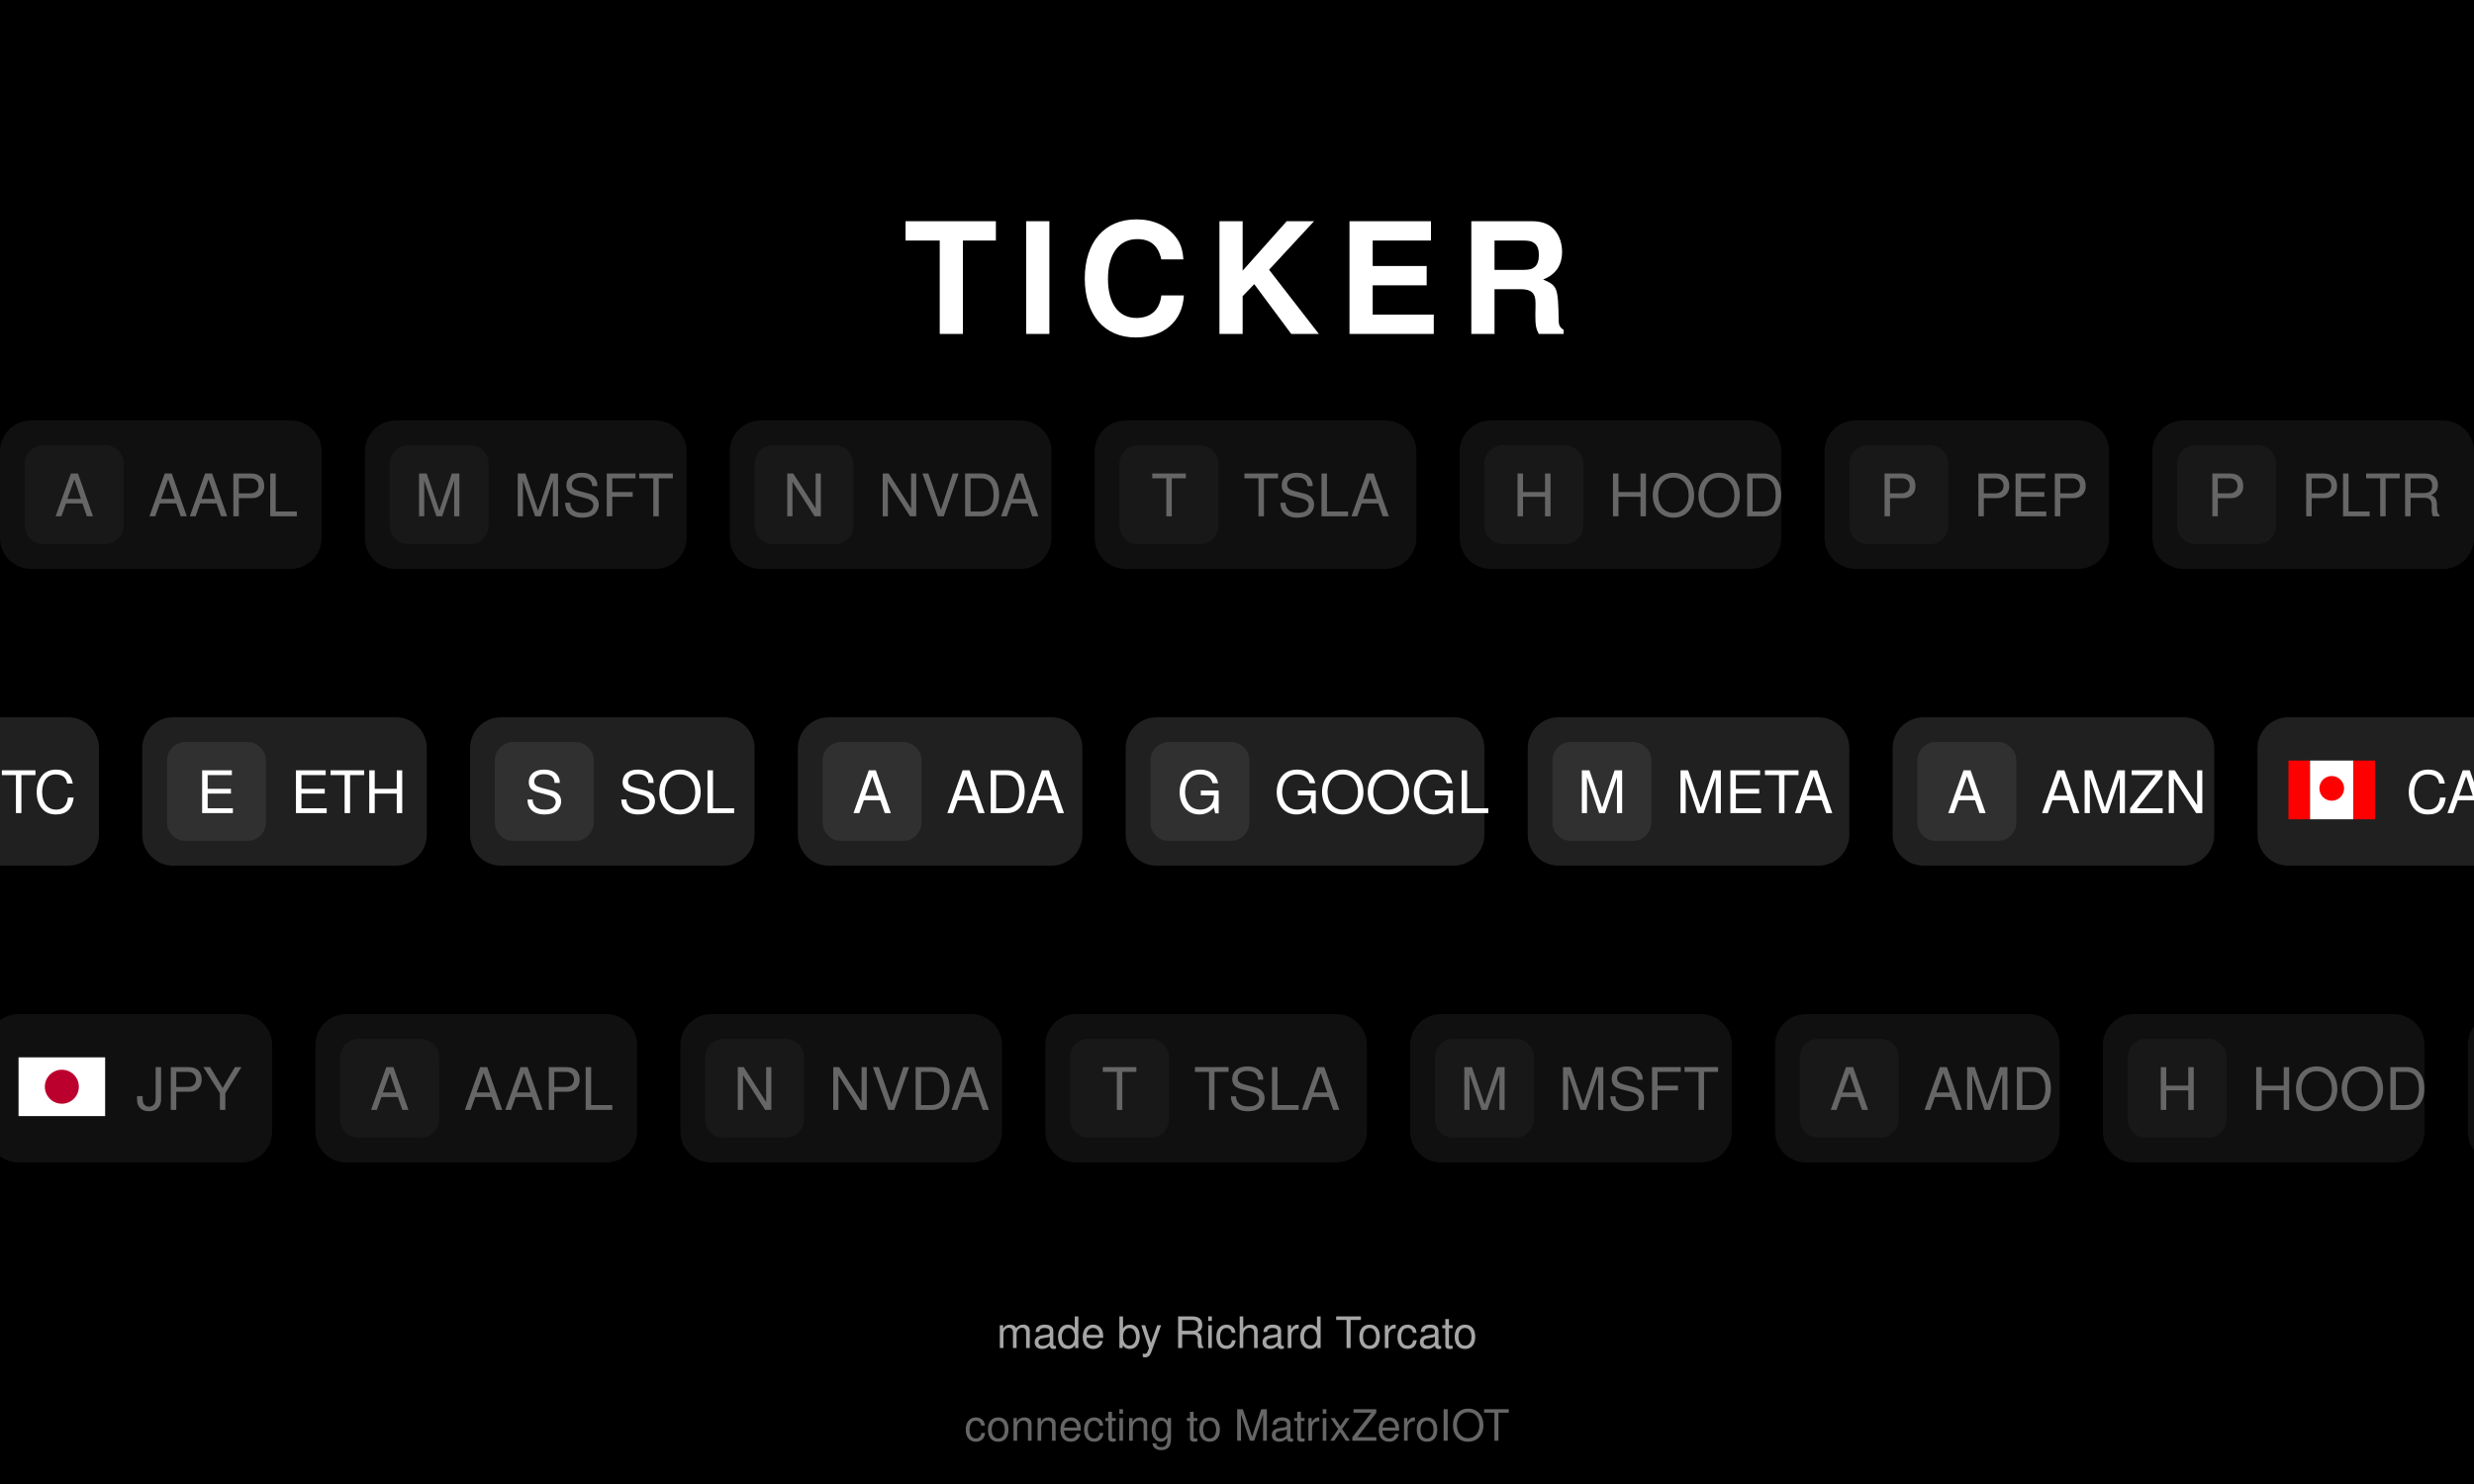
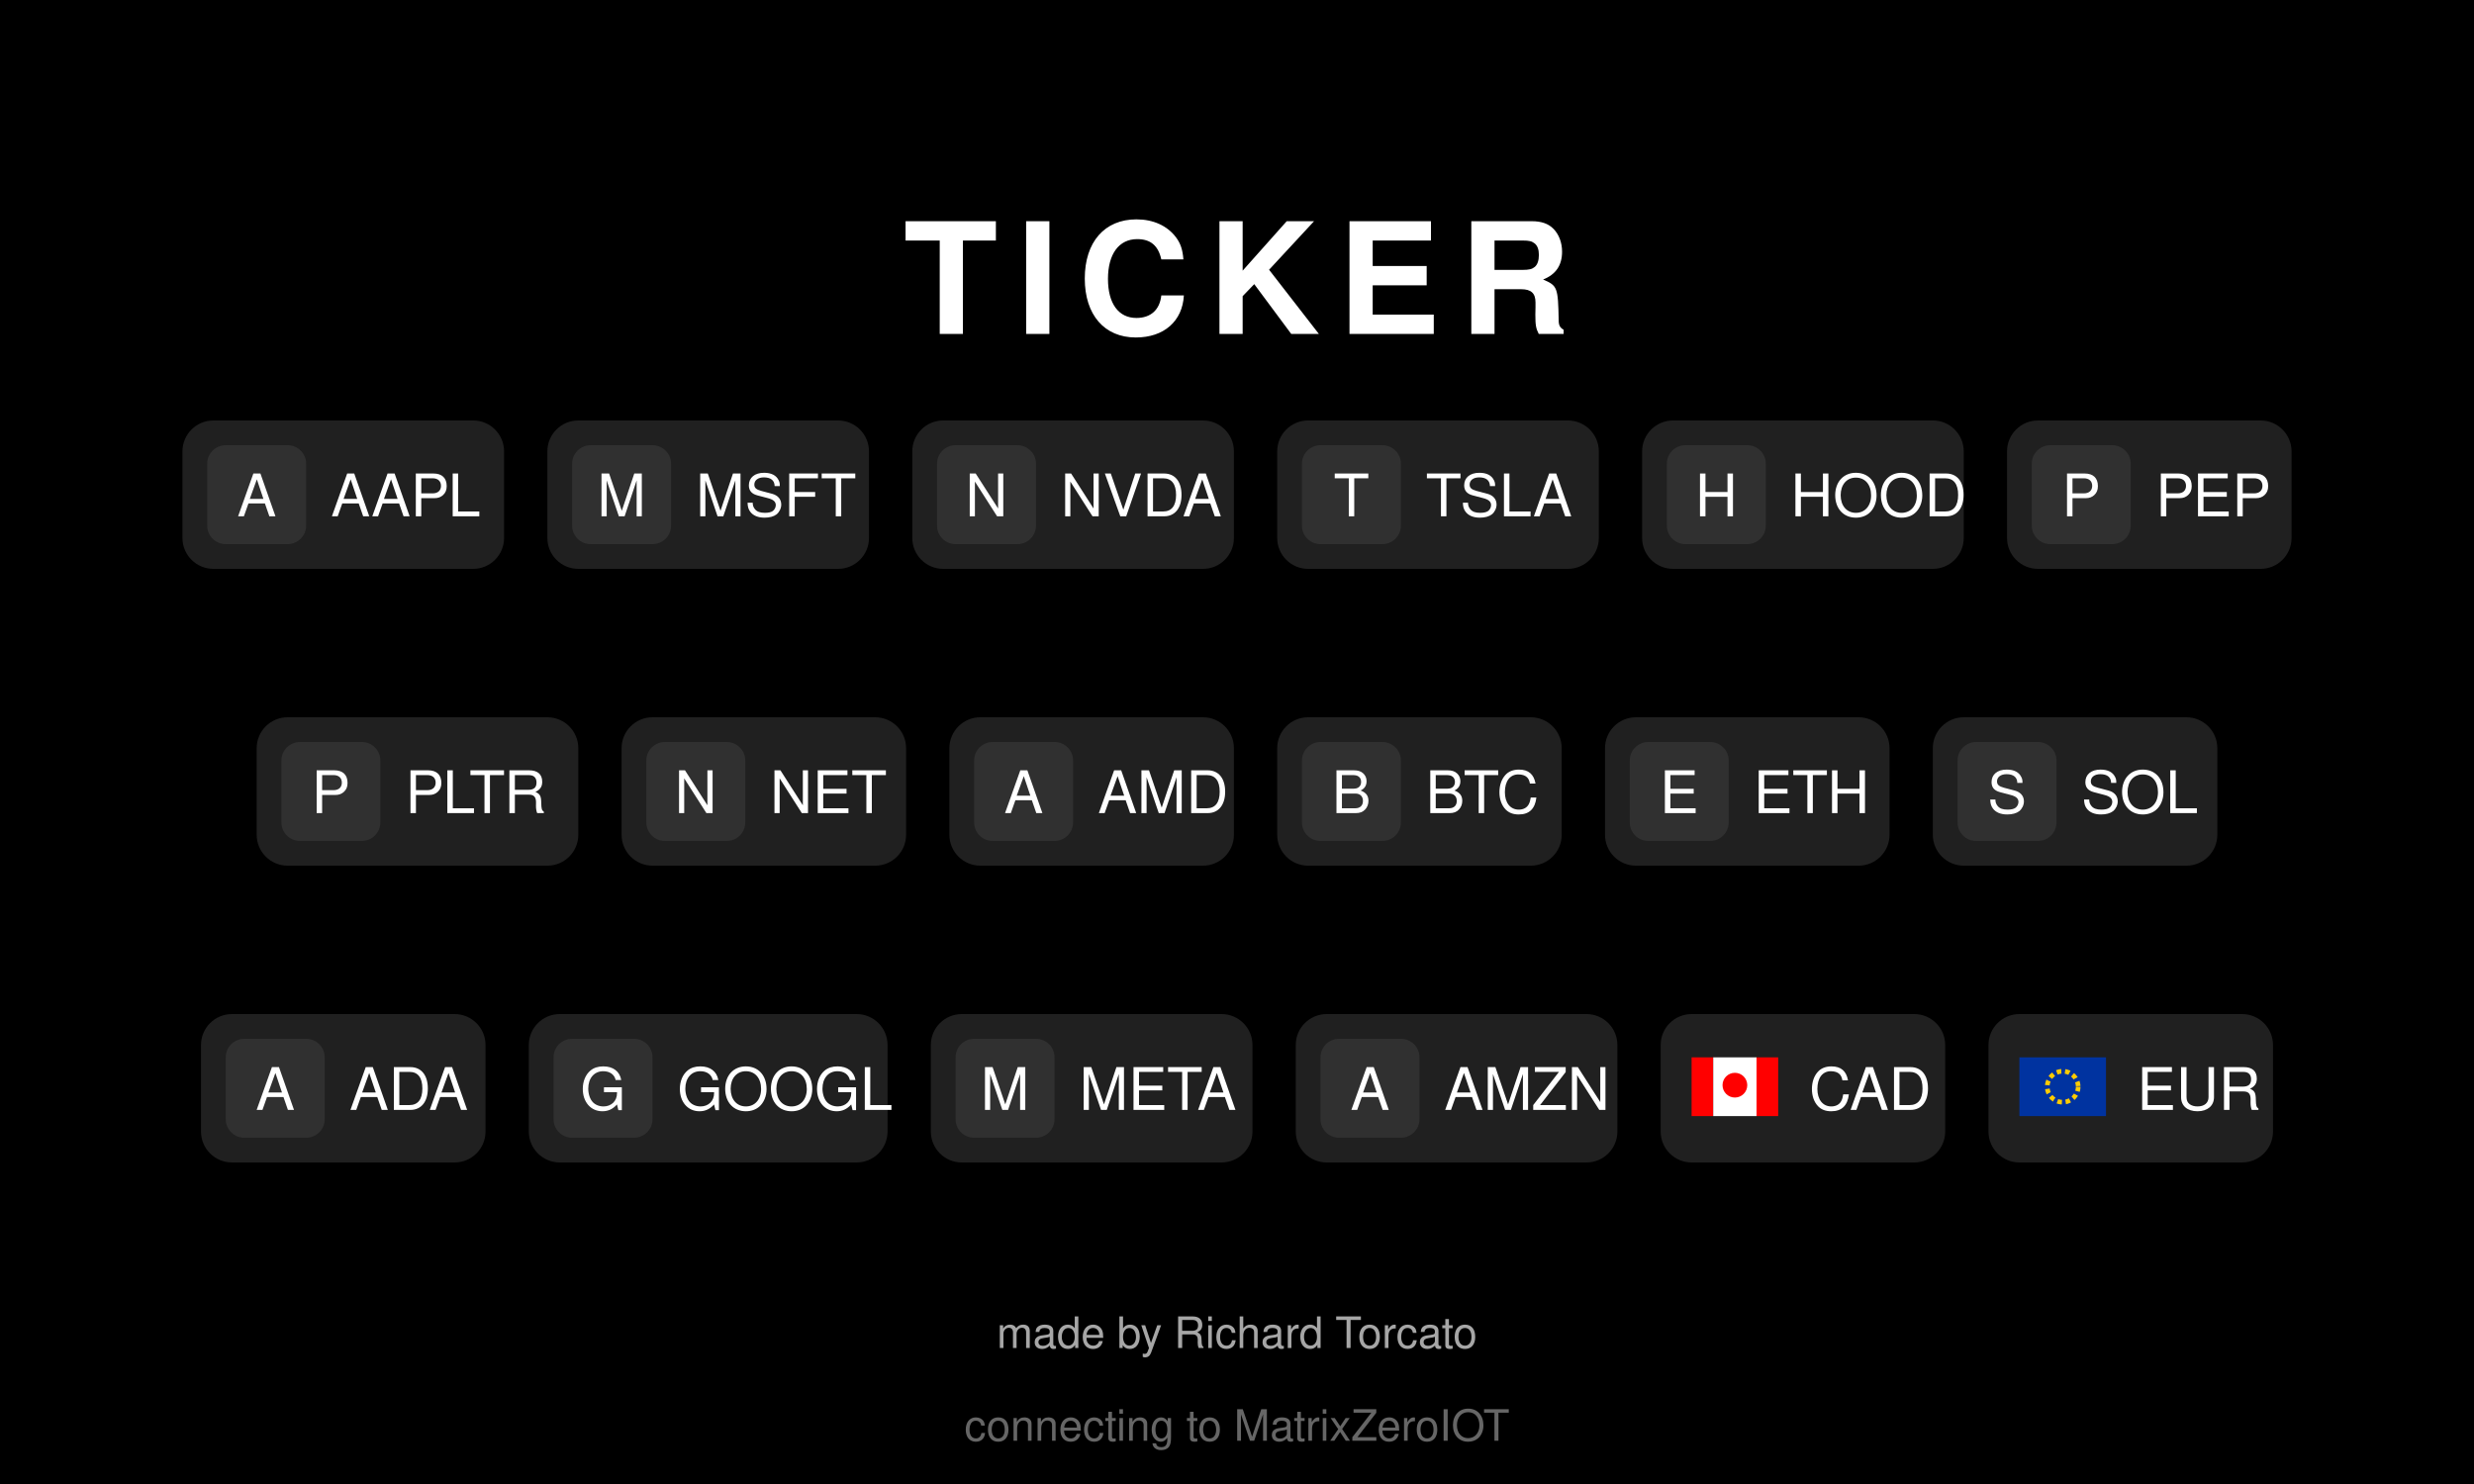
- <svg xmlns="http://www.w3.org/2000/svg" viewBox="0 0 800 480" width="800" height="480" role="img" aria-label="ticker SPLASH: TICKER over three bands of symbol chips, the middle band bright, the credit and the Wi-Fi status under">
+ <svg xmlns="http://www.w3.org/2000/svg" viewBox="0 0 800 480" width="800" height="480" role="img" aria-label="ticker SPLASH: TICKER over three centred bands of symbol chips, the credit and the Wi-Fi status under">
  <rect width="800" height="480" fill="#000000" />
  <text x="400" y="108" font-family="Helvetica Neue, Helvetica, Arial, sans-serif" font-size="50" fill="#ffffff" text-anchor="middle" font-weight="bold" letter-spacing="6">TICKER</text>
-   <rect x="0" y="136" width="104" height="48" rx="10" fill="#101010" />
-   <rect x="8" y="144" width="32" height="32" rx="6" fill="#181818" />
-   <text x="24" y="167" font-family="Helvetica Neue, Helvetica, Arial, sans-serif" font-size="19" fill="#666666" text-anchor="middle">A</text>
-   <text x="48" y="167" font-family="Helvetica Neue, Helvetica, Arial, sans-serif" font-size="19" fill="#666666" text-anchor="start">AAPL</text>
-   <rect x="118" y="136" width="104" height="48" rx="10" fill="#101010" />
-   <rect x="126" y="144" width="32" height="32" rx="6" fill="#181818" />
-   <text x="142" y="167" font-family="Helvetica Neue, Helvetica, Arial, sans-serif" font-size="19" fill="#666666" text-anchor="middle">M</text>
-   <text x="166" y="167" font-family="Helvetica Neue, Helvetica, Arial, sans-serif" font-size="19" fill="#666666" text-anchor="start">MSFT</text>
-   <rect x="236" y="136" width="104" height="48" rx="10" fill="#101010" />
-   <rect x="244" y="144" width="32" height="32" rx="6" fill="#181818" />
-   <text x="260" y="167" font-family="Helvetica Neue, Helvetica, Arial, sans-serif" font-size="19" fill="#666666" text-anchor="middle">N</text>
-   <text x="284" y="167" font-family="Helvetica Neue, Helvetica, Arial, sans-serif" font-size="19" fill="#666666" text-anchor="start">NVDA</text>
-   <rect x="354" y="136" width="104" height="48" rx="10" fill="#101010" />
-   <rect x="362" y="144" width="32" height="32" rx="6" fill="#181818" />
-   <text x="378" y="167" font-family="Helvetica Neue, Helvetica, Arial, sans-serif" font-size="19" fill="#666666" text-anchor="middle">T</text>
-   <text x="402" y="167" font-family="Helvetica Neue, Helvetica, Arial, sans-serif" font-size="19" fill="#666666" text-anchor="start">TSLA</text>
-   <rect x="472" y="136" width="104" height="48" rx="10" fill="#101010" />
-   <rect x="480" y="144" width="32" height="32" rx="6" fill="#181818" />
-   <text x="496" y="167" font-family="Helvetica Neue, Helvetica, Arial, sans-serif" font-size="19" fill="#666666" text-anchor="middle">H</text>
-   <text x="520" y="167" font-family="Helvetica Neue, Helvetica, Arial, sans-serif" font-size="19" fill="#666666" text-anchor="start">HOOD</text>
-   <rect x="590" y="136" width="92" height="48" rx="10" fill="#101010" />
-   <rect x="598" y="144" width="32" height="32" rx="6" fill="#181818" />
-   <text x="614" y="167" font-family="Helvetica Neue, Helvetica, Arial, sans-serif" font-size="19" fill="#666666" text-anchor="middle">P</text>
-   <text x="638" y="167" font-family="Helvetica Neue, Helvetica, Arial, sans-serif" font-size="19" fill="#666666" text-anchor="start">PEP</text>
-   <rect x="696" y="136" width="104" height="48" rx="10" fill="#101010" />
-   <rect x="704" y="144" width="32" height="32" rx="6" fill="#181818" />
-   <text x="720" y="167" font-family="Helvetica Neue, Helvetica, Arial, sans-serif" font-size="19" fill="#666666" text-anchor="middle">P</text>
-   <text x="744" y="167" font-family="Helvetica Neue, Helvetica, Arial, sans-serif" font-size="19" fill="#666666" text-anchor="start">PLTR</text>
-   <rect x="814" y="136" width="92" height="48" rx="10" fill="#101010" />
-   <rect x="822" y="144" width="32" height="32" rx="6" fill="#181818" />
-   <text x="838" y="167" font-family="Helvetica Neue, Helvetica, Arial, sans-serif" font-size="19" fill="#666666" text-anchor="middle">N</text>
-   <text x="862" y="167" font-family="Helvetica Neue, Helvetica, Arial, sans-serif" font-size="19" fill="#666666" text-anchor="start">NET</text>
-   <rect x="920" y="136" width="92" height="48" rx="10" fill="#101010" />
-   <rect x="928" y="144" width="32" height="32" rx="6" fill="#181818" />
-   <text x="944" y="167" font-family="Helvetica Neue, Helvetica, Arial, sans-serif" font-size="19" fill="#666666" text-anchor="middle">A</text>
-   <text x="968" y="167" font-family="Helvetica Neue, Helvetica, Arial, sans-serif" font-size="19" fill="#666666" text-anchor="start">AMD</text>
-   <rect x="-60" y="232" width="92" height="48" rx="10" fill="#202020" />
-   <rect x="-52" y="240" width="32" height="32" rx="6" fill="#303030" />
-   <text x="-36" y="263" font-family="Helvetica Neue, Helvetica, Arial, sans-serif" font-size="19" fill="#ffffff" text-anchor="middle">B</text>
-   <text x="-12" y="263" font-family="Helvetica Neue, Helvetica, Arial, sans-serif" font-size="19" fill="#ffffff" text-anchor="start">BTC</text>
-   <rect x="46" y="232" width="92" height="48" rx="10" fill="#202020" />
-   <rect x="54" y="240" width="32" height="32" rx="6" fill="#303030" />
-   <text x="70" y="263" font-family="Helvetica Neue, Helvetica, Arial, sans-serif" font-size="19" fill="#ffffff" text-anchor="middle">E</text>
-   <text x="94" y="263" font-family="Helvetica Neue, Helvetica, Arial, sans-serif" font-size="19" fill="#ffffff" text-anchor="start">ETH</text>
-   <rect x="152" y="232" width="92" height="48" rx="10" fill="#202020" />
-   <rect x="160" y="240" width="32" height="32" rx="6" fill="#303030" />
-   <text x="176" y="263" font-family="Helvetica Neue, Helvetica, Arial, sans-serif" font-size="19" fill="#ffffff" text-anchor="middle">S</text>
-   <text x="200" y="263" font-family="Helvetica Neue, Helvetica, Arial, sans-serif" font-size="19" fill="#ffffff" text-anchor="start">SOL</text>
-   <rect x="258" y="232" width="92" height="48" rx="10" fill="#202020" />
-   <rect x="266" y="240" width="32" height="32" rx="6" fill="#303030" />
-   <text x="282" y="263" font-family="Helvetica Neue, Helvetica, Arial, sans-serif" font-size="19" fill="#ffffff" text-anchor="middle">A</text>
-   <text x="306" y="263" font-family="Helvetica Neue, Helvetica, Arial, sans-serif" font-size="19" fill="#ffffff" text-anchor="start">ADA</text>
-   <rect x="364" y="232" width="116" height="48" rx="10" fill="#202020" />
-   <rect x="372" y="240" width="32" height="32" rx="6" fill="#303030" />
-   <text x="388" y="263" font-family="Helvetica Neue, Helvetica, Arial, sans-serif" font-size="19" fill="#ffffff" text-anchor="middle">G</text>
-   <text x="412" y="263" font-family="Helvetica Neue, Helvetica, Arial, sans-serif" font-size="19" fill="#ffffff" text-anchor="start">GOOGL</text>
-   <rect x="494" y="232" width="104" height="48" rx="10" fill="#202020" />
-   <rect x="502" y="240" width="32" height="32" rx="6" fill="#303030" />
-   <text x="518" y="263" font-family="Helvetica Neue, Helvetica, Arial, sans-serif" font-size="19" fill="#ffffff" text-anchor="middle">M</text>
-   <text x="542" y="263" font-family="Helvetica Neue, Helvetica, Arial, sans-serif" font-size="19" fill="#ffffff" text-anchor="start">META</text>
-   <rect x="612" y="232" width="104" height="48" rx="10" fill="#202020" />
-   <rect x="620" y="240" width="32" height="32" rx="6" fill="#303030" />
-   <text x="636" y="263" font-family="Helvetica Neue, Helvetica, Arial, sans-serif" font-size="19" fill="#ffffff" text-anchor="middle">A</text>
-   <text x="660" y="263" font-family="Helvetica Neue, Helvetica, Arial, sans-serif" font-size="19" fill="#ffffff" text-anchor="start">AMZN</text>
-   <rect x="730" y="232" width="92" height="48" rx="10" fill="#202020" />
-   <rect x="740" y="246" width="7" height="19" fill="#ff0000" />
-   <rect x="747" y="246" width="14" height="19" fill="#ffffff" />
-   <rect x="761" y="246" width="7" height="19" fill="#ff0000" />
-   <circle cx="754" cy="255" r="4" fill="#ff0000" />
-   <text x="778" y="263" font-family="Helvetica Neue, Helvetica, Arial, sans-serif" font-size="19" fill="#ffffff" text-anchor="start">CAD</text>
-   <rect x="836" y="232" width="92" height="48" rx="10" fill="#202020" />
-   <rect x="846" y="246" width="28" height="19" fill="#0033a0" />
-   <circle cx="860" cy="255.5" r="5" fill="none" stroke="#ffcc00" stroke-width="1.5" stroke-dasharray="1.5 1.2" />
-   <text x="884" y="263" font-family="Helvetica Neue, Helvetica, Arial, sans-serif" font-size="19" fill="#ffffff" text-anchor="start">EUR</text>
-   <rect x="-110" y="328" width="92" height="48" rx="10" fill="#101010" />
-   <rect x="-100" y="342" width="28" height="19" fill="#012169" />
-   <line x1="-100" y1="342" x2="-72" y2="361" stroke="#ffffff" stroke-width="3" />
-   <line x1="-72" y1="342" x2="-100" y2="361" stroke="#ffffff" stroke-width="3" />
-   <rect x="-89" y="342" width="6" height="19" fill="#c8102e" stroke="#ffffff" stroke-width="1" />
-   <rect x="-100" y="349" width="28" height="5" fill="#c8102e" stroke="#ffffff" stroke-width="1" />
-   <text x="-62" y="359" font-family="Helvetica Neue, Helvetica, Arial, sans-serif" font-size="19" fill="#666666" text-anchor="start">GBP</text>
-   <rect x="-4" y="328" width="92" height="48" rx="10" fill="#101010" />
-   <rect x="6" y="342" width="28" height="19" fill="#ffffff" />
-   <circle cx="20" cy="351.5" r="5.5" fill="#bc002d" />
-   <text x="44" y="359" font-family="Helvetica Neue, Helvetica, Arial, sans-serif" font-size="19" fill="#666666" text-anchor="start">JPY</text>
-   <rect x="102" y="328" width="104" height="48" rx="10" fill="#101010" />
-   <rect x="110" y="336" width="32" height="32" rx="6" fill="#181818" />
-   <text x="126" y="359" font-family="Helvetica Neue, Helvetica, Arial, sans-serif" font-size="19" fill="#666666" text-anchor="middle">A</text>
-   <text x="150" y="359" font-family="Helvetica Neue, Helvetica, Arial, sans-serif" font-size="19" fill="#666666" text-anchor="start">AAPL</text>
-   <rect x="220" y="328" width="104" height="48" rx="10" fill="#101010" />
-   <rect x="228" y="336" width="32" height="32" rx="6" fill="#181818" />
-   <text x="244" y="359" font-family="Helvetica Neue, Helvetica, Arial, sans-serif" font-size="19" fill="#666666" text-anchor="middle">N</text>
-   <text x="268" y="359" font-family="Helvetica Neue, Helvetica, Arial, sans-serif" font-size="19" fill="#666666" text-anchor="start">NVDA</text>
-   <rect x="338" y="328" width="104" height="48" rx="10" fill="#101010" />
-   <rect x="346" y="336" width="32" height="32" rx="6" fill="#181818" />
-   <text x="362" y="359" font-family="Helvetica Neue, Helvetica, Arial, sans-serif" font-size="19" fill="#666666" text-anchor="middle">T</text>
-   <text x="386" y="359" font-family="Helvetica Neue, Helvetica, Arial, sans-serif" font-size="19" fill="#666666" text-anchor="start">TSLA</text>
-   <rect x="456" y="328" width="104" height="48" rx="10" fill="#101010" />
-   <rect x="464" y="336" width="32" height="32" rx="6" fill="#181818" />
-   <text x="480" y="359" font-family="Helvetica Neue, Helvetica, Arial, sans-serif" font-size="19" fill="#666666" text-anchor="middle">M</text>
-   <text x="504" y="359" font-family="Helvetica Neue, Helvetica, Arial, sans-serif" font-size="19" fill="#666666" text-anchor="start">MSFT</text>
-   <rect x="574" y="328" width="92" height="48" rx="10" fill="#101010" />
-   <rect x="582" y="336" width="32" height="32" rx="6" fill="#181818" />
-   <text x="598" y="359" font-family="Helvetica Neue, Helvetica, Arial, sans-serif" font-size="19" fill="#666666" text-anchor="middle">A</text>
-   <text x="622" y="359" font-family="Helvetica Neue, Helvetica, Arial, sans-serif" font-size="19" fill="#666666" text-anchor="start">AMD</text>
-   <rect x="680" y="328" width="104" height="48" rx="10" fill="#101010" />
-   <rect x="688" y="336" width="32" height="32" rx="6" fill="#181818" />
-   <text x="704" y="359" font-family="Helvetica Neue, Helvetica, Arial, sans-serif" font-size="19" fill="#666666" text-anchor="middle">H</text>
-   <text x="728" y="359" font-family="Helvetica Neue, Helvetica, Arial, sans-serif" font-size="19" fill="#666666" text-anchor="start">HOOD</text>
-   <rect x="798" y="328" width="92" height="48" rx="10" fill="#101010" />
-   <rect x="806" y="336" width="32" height="32" rx="6" fill="#181818" />
-   <text x="822" y="359" font-family="Helvetica Neue, Helvetica, Arial, sans-serif" font-size="19" fill="#666666" text-anchor="middle">P</text>
-   <text x="846" y="359" font-family="Helvetica Neue, Helvetica, Arial, sans-serif" font-size="19" fill="#666666" text-anchor="start">PEP</text>
+   <rect x="59" y="136" width="104" height="48" rx="10" fill="#202020" />
+   <rect x="67" y="144" width="32" height="32" rx="6" fill="#303030" />
+   <text x="83" y="167" font-family="Helvetica Neue, Helvetica, Arial, sans-serif" font-size="19" fill="#ffffff" text-anchor="middle">A</text>
+   <text x="107" y="167" font-family="Helvetica Neue, Helvetica, Arial, sans-serif" font-size="19" fill="#ffffff" text-anchor="start">AAPL</text>
+   <rect x="177" y="136" width="104" height="48" rx="10" fill="#202020" />
+   <rect x="185" y="144" width="32" height="32" rx="6" fill="#303030" />
+   <text x="201" y="167" font-family="Helvetica Neue, Helvetica, Arial, sans-serif" font-size="19" fill="#ffffff" text-anchor="middle">M</text>
+   <text x="225" y="167" font-family="Helvetica Neue, Helvetica, Arial, sans-serif" font-size="19" fill="#ffffff" text-anchor="start">MSFT</text>
+   <rect x="295" y="136" width="104" height="48" rx="10" fill="#202020" />
+   <rect x="303" y="144" width="32" height="32" rx="6" fill="#303030" />
+   <text x="319" y="167" font-family="Helvetica Neue, Helvetica, Arial, sans-serif" font-size="19" fill="#ffffff" text-anchor="middle">N</text>
+   <text x="343" y="167" font-family="Helvetica Neue, Helvetica, Arial, sans-serif" font-size="19" fill="#ffffff" text-anchor="start">NVDA</text>
+   <rect x="413" y="136" width="104" height="48" rx="10" fill="#202020" />
+   <rect x="421" y="144" width="32" height="32" rx="6" fill="#303030" />
+   <text x="437" y="167" font-family="Helvetica Neue, Helvetica, Arial, sans-serif" font-size="19" fill="#ffffff" text-anchor="middle">T</text>
+   <text x="461" y="167" font-family="Helvetica Neue, Helvetica, Arial, sans-serif" font-size="19" fill="#ffffff" text-anchor="start">TSLA</text>
+   <rect x="531" y="136" width="104" height="48" rx="10" fill="#202020" />
+   <rect x="539" y="144" width="32" height="32" rx="6" fill="#303030" />
+   <text x="555" y="167" font-family="Helvetica Neue, Helvetica, Arial, sans-serif" font-size="19" fill="#ffffff" text-anchor="middle">H</text>
+   <text x="579" y="167" font-family="Helvetica Neue, Helvetica, Arial, sans-serif" font-size="19" fill="#ffffff" text-anchor="start">HOOD</text>
+   <rect x="649" y="136" width="92" height="48" rx="10" fill="#202020" />
+   <rect x="657" y="144" width="32" height="32" rx="6" fill="#303030" />
+   <text x="673" y="167" font-family="Helvetica Neue, Helvetica, Arial, sans-serif" font-size="19" fill="#ffffff" text-anchor="middle">P</text>
+   <text x="697" y="167" font-family="Helvetica Neue, Helvetica, Arial, sans-serif" font-size="19" fill="#ffffff" text-anchor="start">PEP</text>
+   <rect x="83" y="232" width="104" height="48" rx="10" fill="#202020" />
+   <rect x="91" y="240" width="32" height="32" rx="6" fill="#303030" />
+   <text x="107" y="263" font-family="Helvetica Neue, Helvetica, Arial, sans-serif" font-size="19" fill="#ffffff" text-anchor="middle">P</text>
+   <text x="131" y="263" font-family="Helvetica Neue, Helvetica, Arial, sans-serif" font-size="19" fill="#ffffff" text-anchor="start">PLTR</text>
+   <rect x="201" y="232" width="92" height="48" rx="10" fill="#202020" />
+   <rect x="209" y="240" width="32" height="32" rx="6" fill="#303030" />
+   <text x="225" y="263" font-family="Helvetica Neue, Helvetica, Arial, sans-serif" font-size="19" fill="#ffffff" text-anchor="middle">N</text>
+   <text x="249" y="263" font-family="Helvetica Neue, Helvetica, Arial, sans-serif" font-size="19" fill="#ffffff" text-anchor="start">NET</text>
+   <rect x="307" y="232" width="92" height="48" rx="10" fill="#202020" />
+   <rect x="315" y="240" width="32" height="32" rx="6" fill="#303030" />
+   <text x="331" y="263" font-family="Helvetica Neue, Helvetica, Arial, sans-serif" font-size="19" fill="#ffffff" text-anchor="middle">A</text>
+   <text x="355" y="263" font-family="Helvetica Neue, Helvetica, Arial, sans-serif" font-size="19" fill="#ffffff" text-anchor="start">AMD</text>
+   <rect x="413" y="232" width="92" height="48" rx="10" fill="#202020" />
+   <rect x="421" y="240" width="32" height="32" rx="6" fill="#303030" />
+   <text x="437" y="263" font-family="Helvetica Neue, Helvetica, Arial, sans-serif" font-size="19" fill="#ffffff" text-anchor="middle">B</text>
+   <text x="461" y="263" font-family="Helvetica Neue, Helvetica, Arial, sans-serif" font-size="19" fill="#ffffff" text-anchor="start">BTC</text>
+   <rect x="519" y="232" width="92" height="48" rx="10" fill="#202020" />
+   <rect x="527" y="240" width="32" height="32" rx="6" fill="#303030" />
+   <text x="543" y="263" font-family="Helvetica Neue, Helvetica, Arial, sans-serif" font-size="19" fill="#ffffff" text-anchor="middle">E</text>
+   <text x="567" y="263" font-family="Helvetica Neue, Helvetica, Arial, sans-serif" font-size="19" fill="#ffffff" text-anchor="start">ETH</text>
+   <rect x="625" y="232" width="92" height="48" rx="10" fill="#202020" />
+   <rect x="633" y="240" width="32" height="32" rx="6" fill="#303030" />
+   <text x="649" y="263" font-family="Helvetica Neue, Helvetica, Arial, sans-serif" font-size="19" fill="#ffffff" text-anchor="middle">S</text>
+   <text x="673" y="263" font-family="Helvetica Neue, Helvetica, Arial, sans-serif" font-size="19" fill="#ffffff" text-anchor="start">SOL</text>
+   <rect x="65" y="328" width="92" height="48" rx="10" fill="#202020" />
+   <rect x="73" y="336" width="32" height="32" rx="6" fill="#303030" />
+   <text x="89" y="359" font-family="Helvetica Neue, Helvetica, Arial, sans-serif" font-size="19" fill="#ffffff" text-anchor="middle">A</text>
+   <text x="113" y="359" font-family="Helvetica Neue, Helvetica, Arial, sans-serif" font-size="19" fill="#ffffff" text-anchor="start">ADA</text>
+   <rect x="171" y="328" width="116" height="48" rx="10" fill="#202020" />
+   <rect x="179" y="336" width="32" height="32" rx="6" fill="#303030" />
+   <text x="195" y="359" font-family="Helvetica Neue, Helvetica, Arial, sans-serif" font-size="19" fill="#ffffff" text-anchor="middle">G</text>
+   <text x="219" y="359" font-family="Helvetica Neue, Helvetica, Arial, sans-serif" font-size="19" fill="#ffffff" text-anchor="start">GOOGL</text>
+   <rect x="301" y="328" width="104" height="48" rx="10" fill="#202020" />
+   <rect x="309" y="336" width="32" height="32" rx="6" fill="#303030" />
+   <text x="325" y="359" font-family="Helvetica Neue, Helvetica, Arial, sans-serif" font-size="19" fill="#ffffff" text-anchor="middle">M</text>
+   <text x="349" y="359" font-family="Helvetica Neue, Helvetica, Arial, sans-serif" font-size="19" fill="#ffffff" text-anchor="start">META</text>
+   <rect x="419" y="328" width="104" height="48" rx="10" fill="#202020" />
+   <rect x="427" y="336" width="32" height="32" rx="6" fill="#303030" />
+   <text x="443" y="359" font-family="Helvetica Neue, Helvetica, Arial, sans-serif" font-size="19" fill="#ffffff" text-anchor="middle">A</text>
+   <text x="467" y="359" font-family="Helvetica Neue, Helvetica, Arial, sans-serif" font-size="19" fill="#ffffff" text-anchor="start">AMZN</text>
+   <rect x="537" y="328" width="92" height="48" rx="10" fill="#202020" />
+   <rect x="547" y="342" width="7" height="19" fill="#ff0000" />
+   <rect x="554" y="342" width="14" height="19" fill="#ffffff" />
+   <rect x="568" y="342" width="7" height="19" fill="#ff0000" />
+   <circle cx="561" cy="351" r="4" fill="#ff0000" />
+   <text x="585" y="359" font-family="Helvetica Neue, Helvetica, Arial, sans-serif" font-size="19" fill="#ffffff" text-anchor="start">CAD</text>
+   <rect x="643" y="328" width="92" height="48" rx="10" fill="#202020" />
+   <rect x="653" y="342" width="28" height="19" fill="#0033a0" />
+   <circle cx="667" cy="351.5" r="5" fill="none" stroke="#ffcc00" stroke-width="1.5" stroke-dasharray="1.5 1.2" />
+   <text x="691" y="359" font-family="Helvetica Neue, Helvetica, Arial, sans-serif" font-size="19" fill="#ffffff" text-anchor="start">EUR</text>
  <text x="400" y="436" font-family="Helvetica Neue, Helvetica, Arial, sans-serif" font-size="14" fill="#a6a6a6" text-anchor="middle">made by Richard Torcato</text>
  <text x="400" y="466" font-family="Helvetica Neue, Helvetica, Arial, sans-serif" font-size="14" fill="#666666" text-anchor="middle">connecting to MatrixZeroIOT</text>
</svg>
